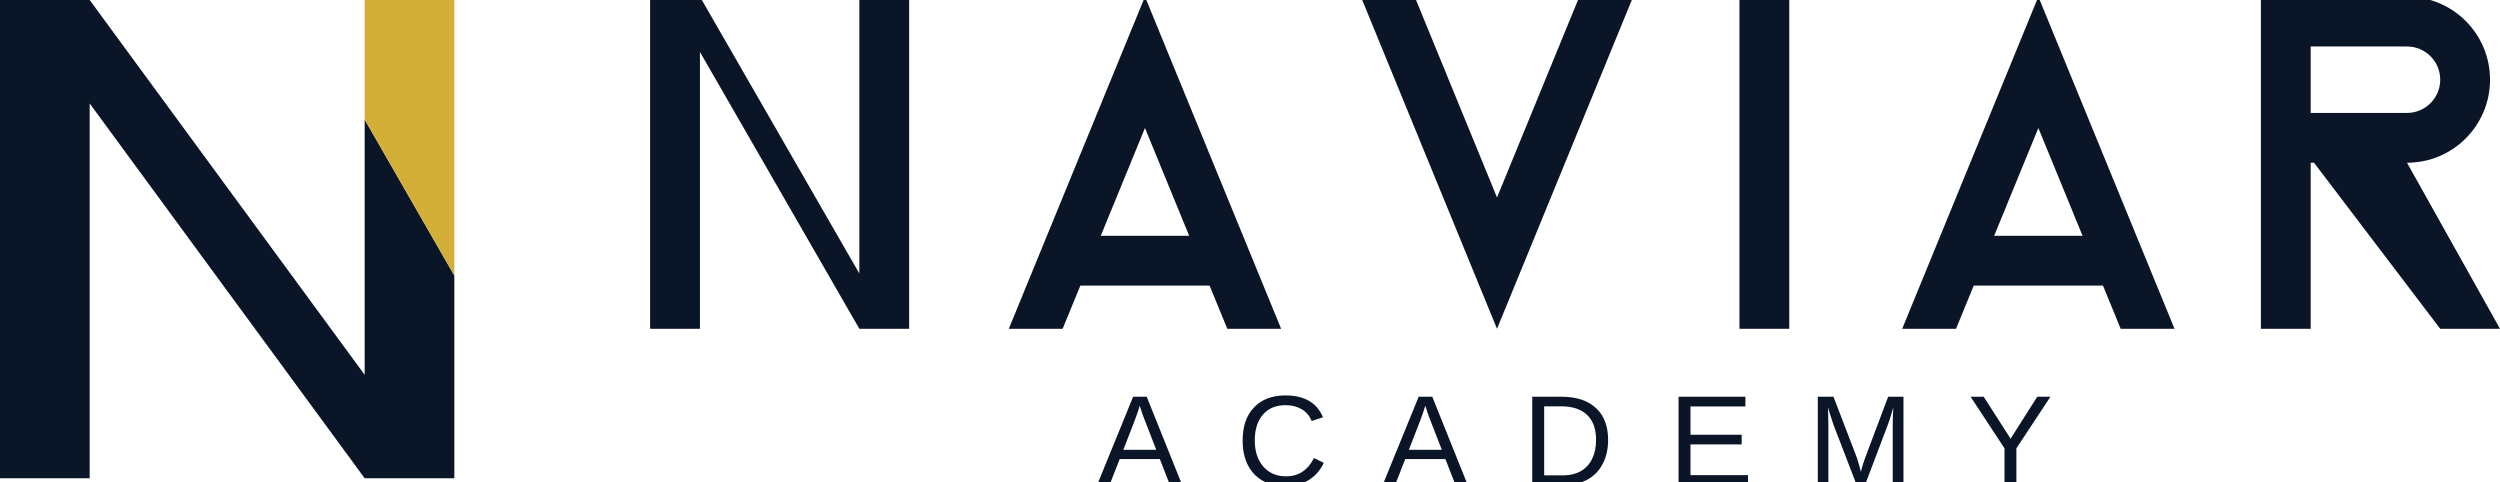
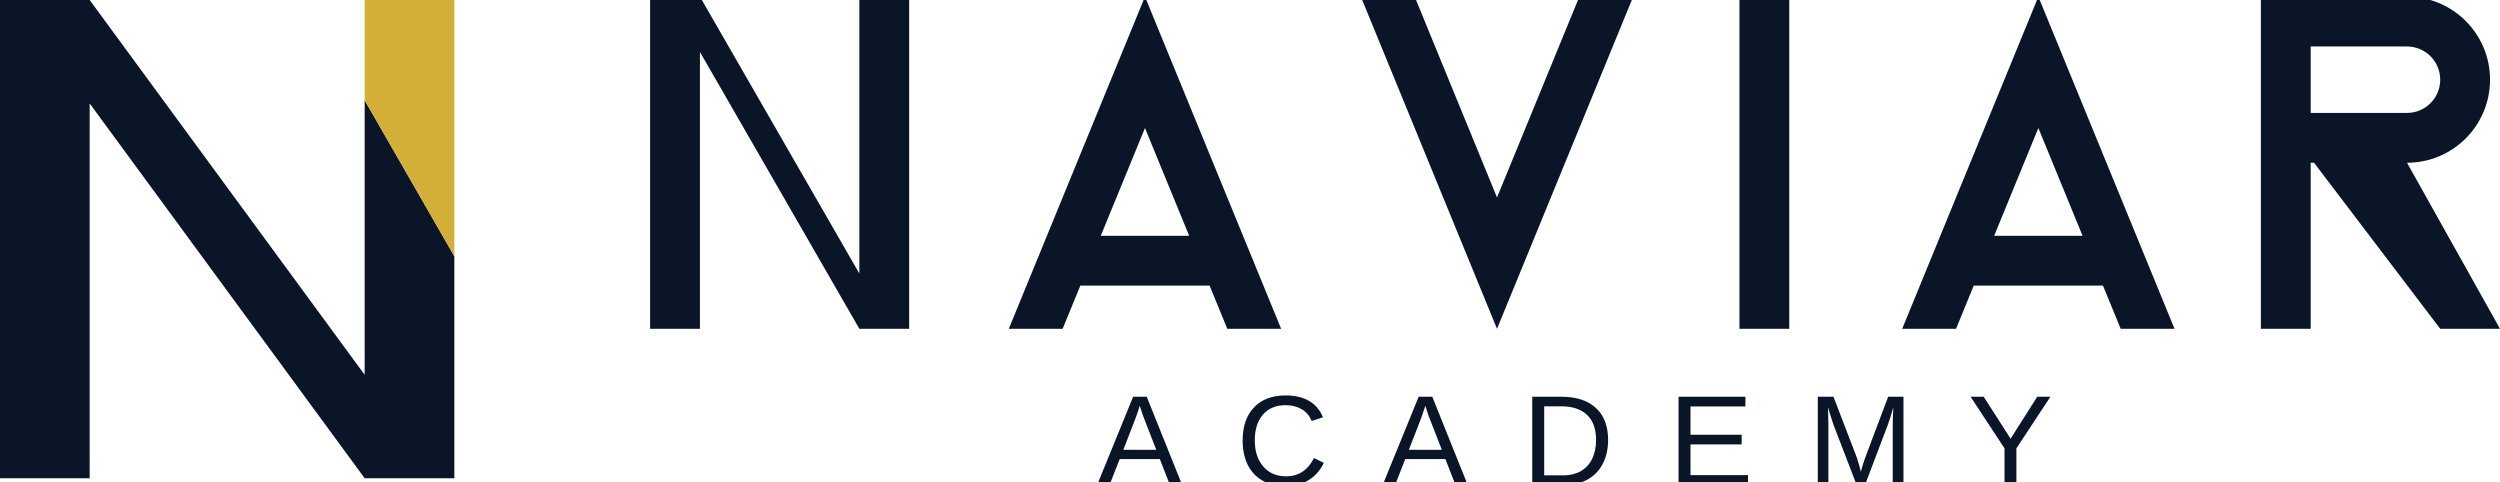
<svg xmlns="http://www.w3.org/2000/svg" viewBox="0 0 752.75 145.0" width="752.75" height="145.0" role="img" aria-label="NAVIAR ACADEMY">
  <g transform="translate(0 0) scale(0.18)">
-     <path d="M0 0 H150.0 L610.0 626.97 V200.0 L760.0 461.0 V800.0 H610.0 L150.0 173.03 V800.0 H0 Z" fill="#0A1628" />
-     <path d="M610.0 0 H760.0 V461.0 L610.0 200.0 Z" fill="#D4AF37" />
+     <path d="M0 0 H150.0 L610.0 626.97 V167.7 L760.0 428.7 V800.0 H610.0 L150.0 173.03 V800.0 H0 Z" fill="#0A1628" />
+     <path d="M610.0 0 H760.0 V428.7 L610.0 167.7 Z" fill="#D4AF37" />
  </g>
  <path d="M0 0 H15.0 L63.0 83.36 V0 H78.0 V100.0 H63.0 L15.0 16.64 V100.0 H0 Z" transform="translate(195.75 -1.0)" fill="#0A1628" fill-rule="evenodd" />
  <path d="M41.0 0.0 L82.0 100.0 L65.79 100.0 L41.0 39.54 L16.21 100.0 L0 100.0 Z M27.69 72.0 H54.31 L60.46 87.0 H21.54 Z" transform="translate(303.75 -1.0)" fill="#0A1628" fill-rule="evenodd" />
  <path d="M41.0 100.0 L82.0 0.0 L65.79 0.0 L41.0 60.46 L16.21 0.0 L0 0.0 Z" transform="translate(409.75 -1.0)" fill="#0A1628" fill-rule="evenodd" />
  <path d="M0 0 H15.0 V100.0 H0 Z" transform="translate(523.75 -1.0)" fill="#0A1628" fill-rule="evenodd" />
  <path d="M41.0 0.0 L82.0 100.0 L65.79 100.0 L41.0 39.54 L16.21 100.0 L0 100.0 Z M27.69 72.0 H54.31 L60.46 87.0 H21.54 Z" transform="translate(572.75 -1.0)" fill="#0A1628" fill-rule="evenodd" />
  <path d="M0 0 H44.0 A25.0 25.0 0 0 1 44.0 50.0 L72.0 100.0 H54.0 L16.0 50.0 H15.0 V100.0 H0 Z M15.0 15.0 H44.0 A10.0 10.0 0 0 1 44.0 35.0 H15.0 Z" transform="translate(680.75 -1.0)" fill="#0A1628" fill-rule="evenodd" />
  <text x="474.25" y="146.0" font-family="'Poppins','Century Gothic','Futura','Helvetica Neue',Arial,sans-serif" font-size="38.57" font-weight="500" letter-spacing="16.2" fill="#0A1628" text-anchor="middle" textLength="280.8" lengthAdjust="spacing">ACADEMY</text>
</svg>
